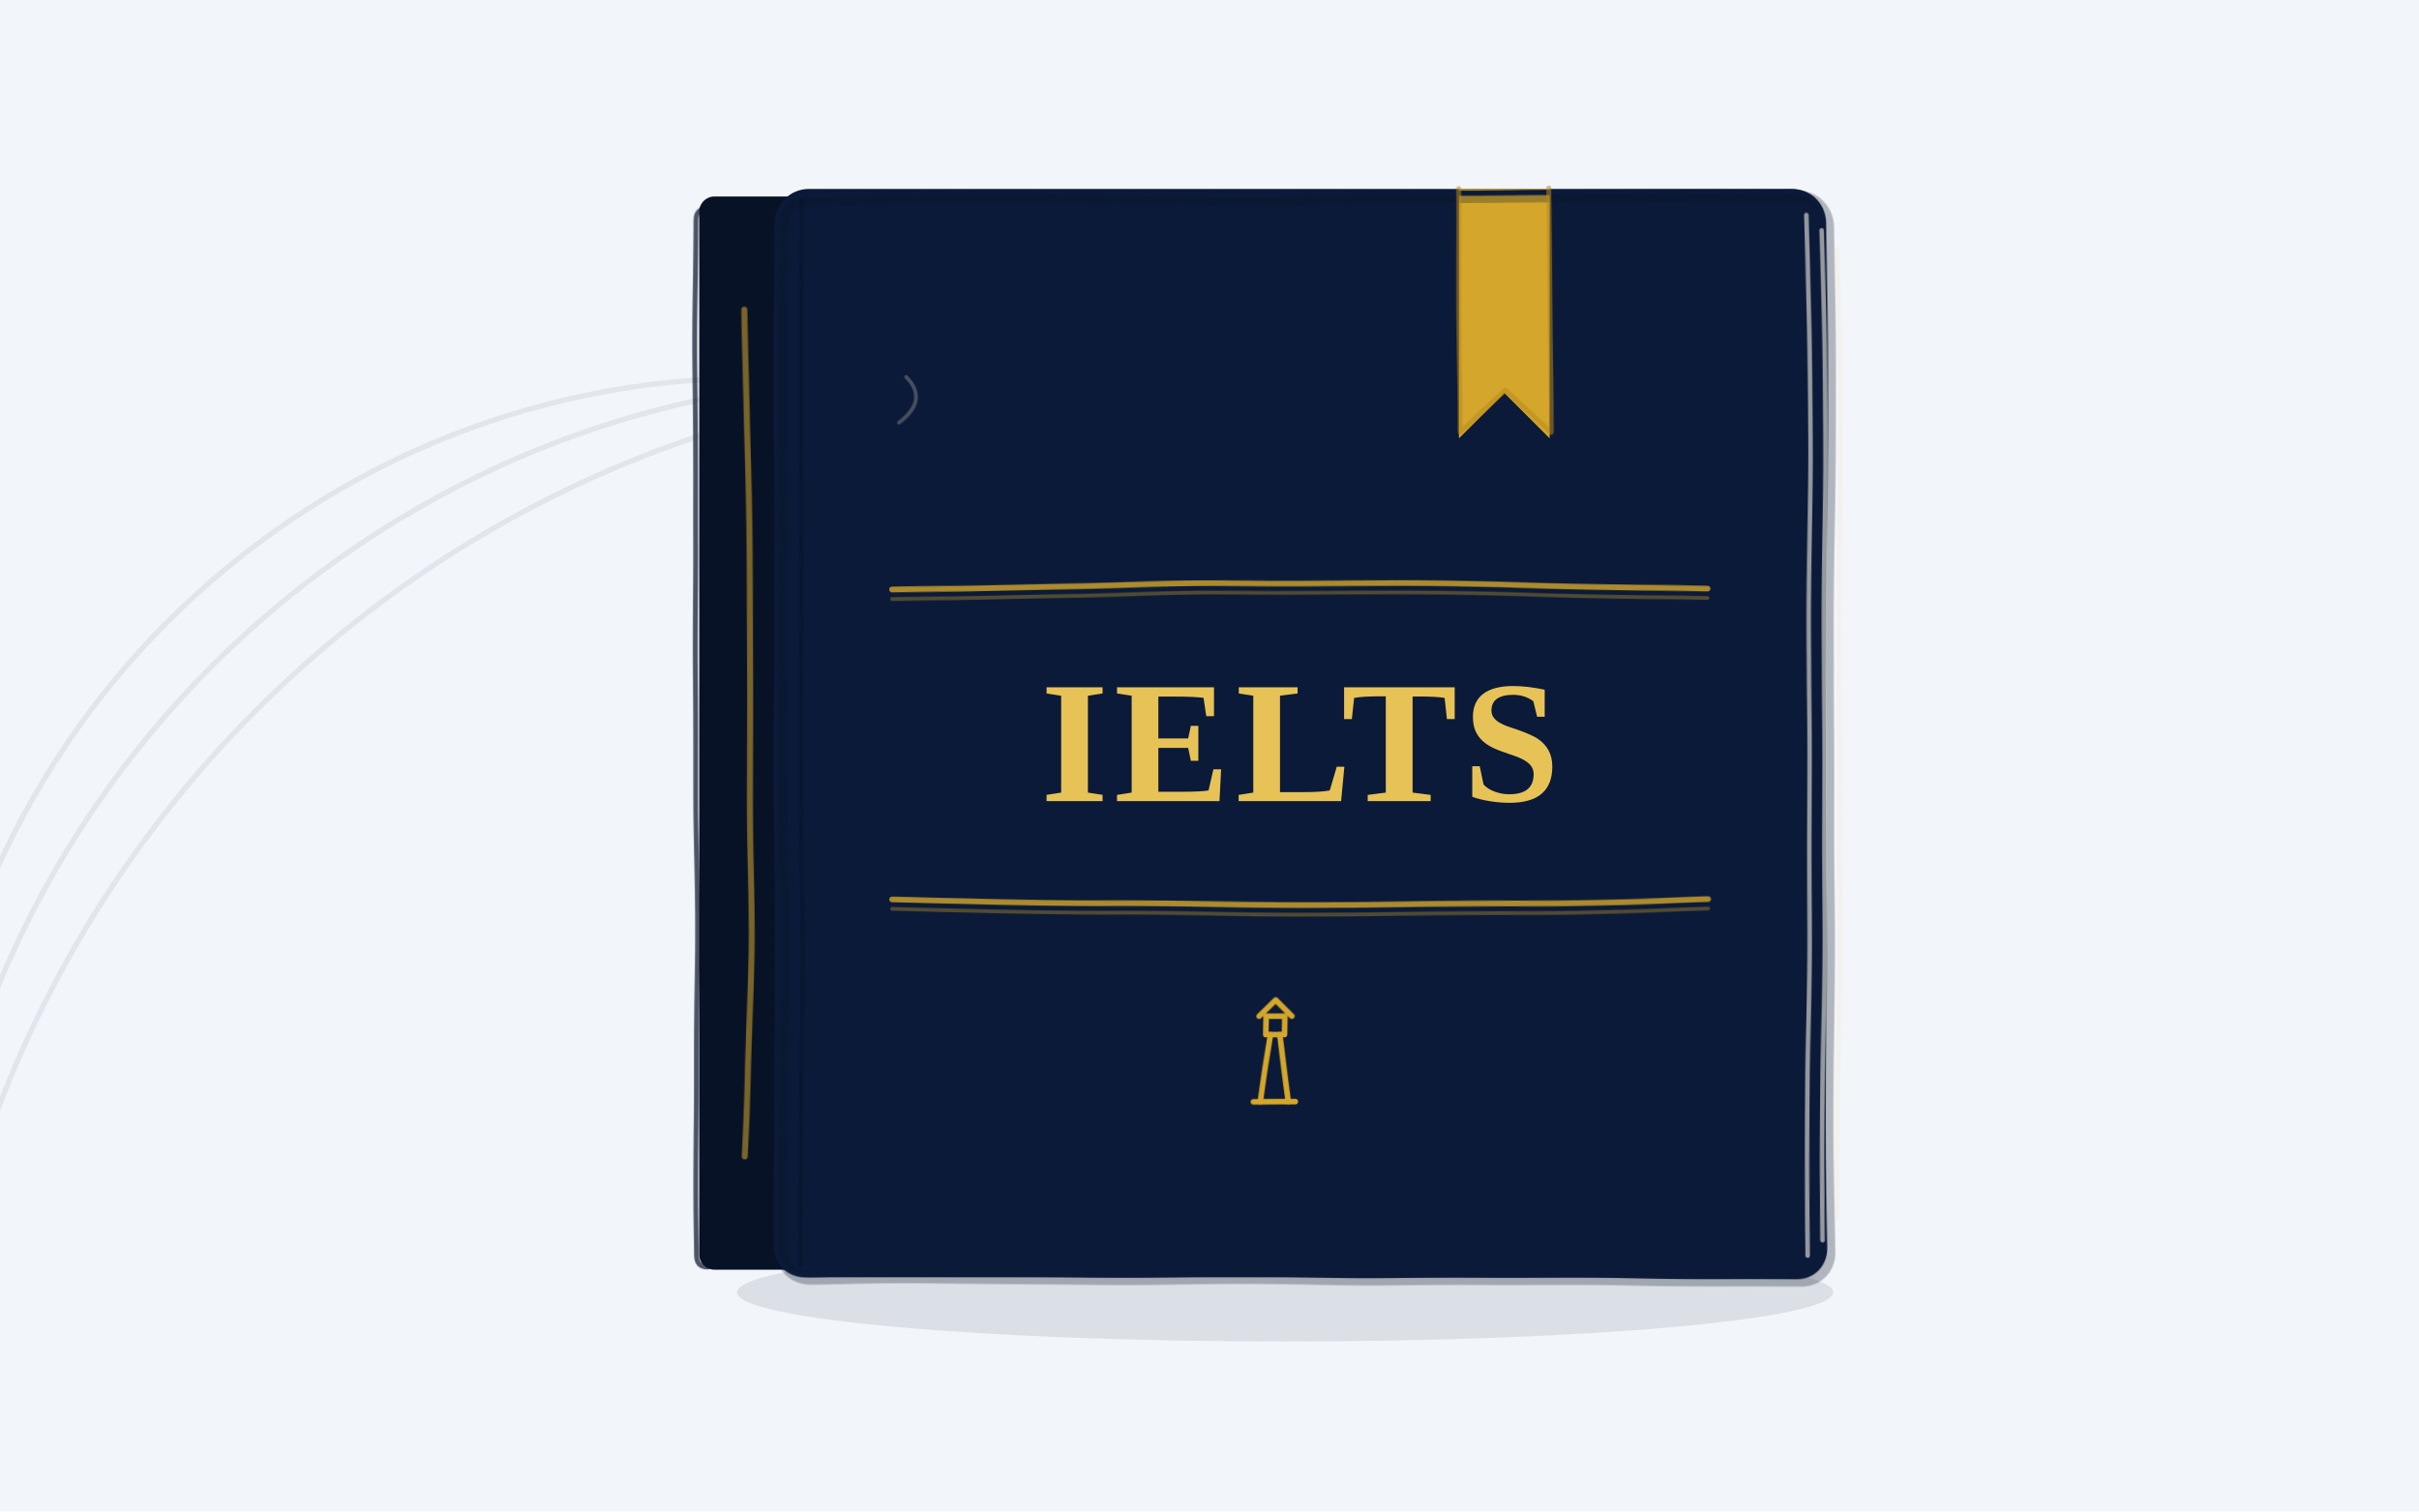
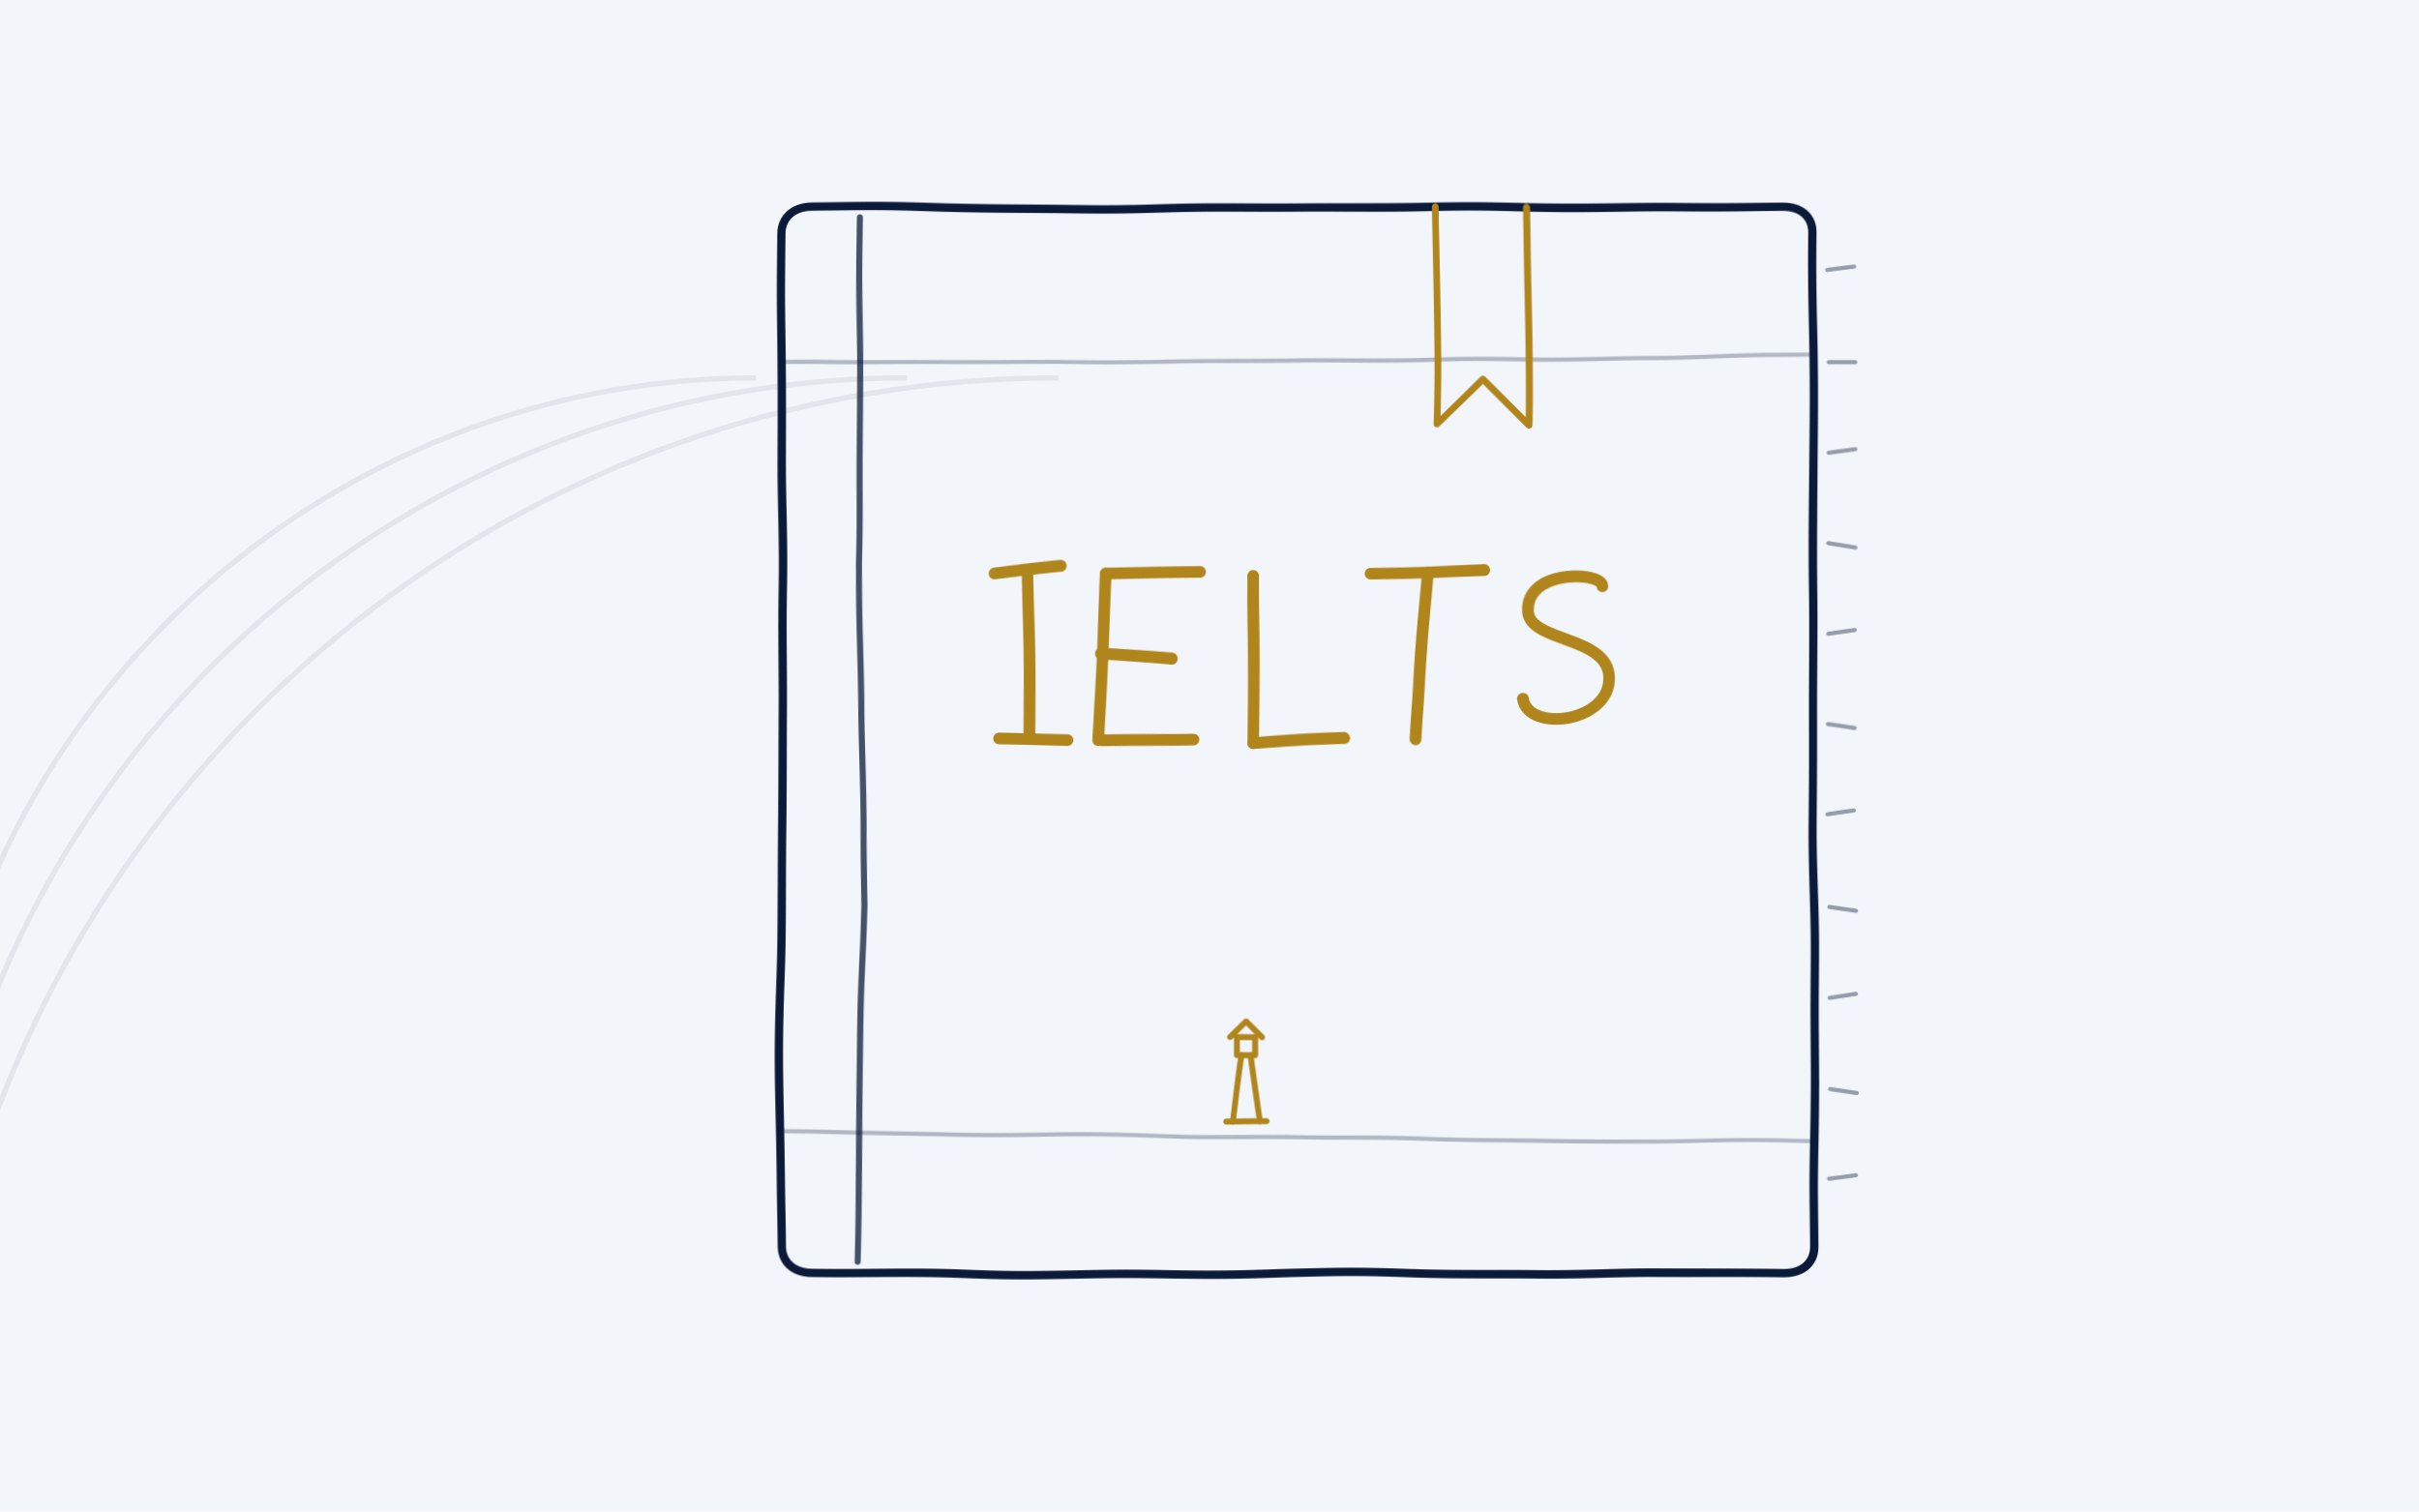
<svg xmlns="http://www.w3.org/2000/svg" viewBox="0 0 640 400" width="640" height="400">
  <defs>
    <filter id="bookInk" x="-20%" y="-20%" width="140%" height="140%">
-       <feTurbulence type="fractalNoise" baseFrequency="0.014" numOctaves="2" seed="9" result="n" />
-       <feDisplacementMap in="SourceGraphic" in2="n" scale="1.7" />
+       <feTurbulence type="fractalNoise" baseFrequency="0.016" numOctaves="2" seed="9" result="n" />
+       <feDisplacementMap in="SourceGraphic" in2="n" scale="2.2" />
    </filter>
  </defs>
  <rect width="640" height="400" fill="#f2f5fa" />
  <g fill="none" stroke="#0b1a38" stroke-opacity="0.07" stroke-width="1.4">
    <path d="M-20 400 A 300 300 0 0 1 280 100" />
    <path d="M-20 360 A 260 260 0 0 1 240 100" />
    <path d="M-20 320 A 220 220 0 0 1 200 100" />
  </g>
-   <ellipse cx="340" cy="342" rx="145" ry="13" fill="#0b1a38" opacity=".1" />
-   <rect x="185" y="52" width="28" height="284" rx="4" fill="#081226" />
-   <rect x="205" y="50" width="278" height="288" rx="9" fill="#0b1a38" />
-   <path d="M410 50 L410 116 L398 104 L386 116 L386 50 Z" fill="#d4a72c" />
  <g filter="url(#bookInk)" fill="none" stroke-linecap="round" stroke-linejoin="round">
-     <path d="M213 51.5C209 51.5 205.5 54.5 205.5 59L205.5 330C205.5 334.5 209 337.5 213.5 337.5L475 337.5C479.5 337.5 482.5 334 482.5 330L482.5 59C482.5 54.5 479 51 474.5 51Z" stroke="#081226" stroke-width="3" stroke-opacity=".28" transform="translate(1.3,1.1)" />
-     <path d="M213 51.5C209 51.5 205.5 54.5 205.5 59L205.5 330C205.5 334.5 209 337.5 213.5 337.5L475 337.5C479.5 337.5 482.5 334 482.5 330L482.5 59C482.5 54.5 479 51 474.5 51Z" stroke="#0b1a38" stroke-width="1.4" />
-     <path d="M186 55C184 56 184 57 184 59L184 332C184 334 185 335 187 335" stroke="#081226" stroke-width="1.3" stroke-opacity=".7" />
-     <path d="M212 53L212 335" stroke="#081226" stroke-width="1.1" stroke-opacity=".5" />
-     <path d="M197 82C199 150 199 260 197 306" stroke="#d4a72c" stroke-width="1.6" stroke-opacity=".55" />
-     <path d="M410 50L410 114 398 103 386 114 386 50" stroke="#b8891c" stroke-width="1.3" stroke-opacity=".55" />
-     <g stroke="#f4efe3" stroke-width="1.2" stroke-opacity=".6">
-       <path d="M486 66C487 130 487 260 486 322" />
-       <path d="M482 61C483 130 483 260 482 328" />
-       <path d="M478 57C479 130 479 260 478 332" />
+     <path d="M215 55C210 55 207 58 207 62L207 330C207 334 210 337 215 337L472 337C477 337 480 334 480 330L480 62C480 58 477 55 472 55Z" stroke="#0b1a38" stroke-width="2.2" />
+     <path d="M228 58L227 149 229 240 227 334" stroke="#0b1a38" stroke-width="1.6" stroke-opacity=".75" />
+     <path d="M207 96L480 94" stroke="#0b1a38" stroke-width="1.1" stroke-opacity=".28" />
+     <path d="M207 300L480 302" stroke="#0b1a38" stroke-width="1.1" stroke-opacity=".28" />
+     <g stroke="#0b1a38" stroke-width="1.1" stroke-opacity=".4">
+       <path d="M484 72L491 71" />
+       <path d="M484 96L491 96" />
+       <path d="M484 120L491 119" />
+       <path d="M484 144L491 145" />
+       <path d="M484 168L491 167" />
+       <path d="M484 192L491 193" />
+       <path d="M484 216L491 215" />
+       <path d="M484 240L491 241" />
+       <path d="M484 264L491 263" />
+       <path d="M484 288L491 289" />
+       <path d="M484 312L491 311" />
    </g>
-     <path d="M236 156C310 154 380 154 452 156" stroke="#d4a72c" stroke-width="1.5" stroke-opacity=".8" />
-     <path d="M236 158.5C310 156.5 380 156.5 452 158.5" stroke="#d4a72c" stroke-width="1" stroke-opacity=".35" />
-     <path d="M236 238C310 240 380 240 452 238" stroke="#d4a72c" stroke-width="1.5" stroke-opacity=".8" />
-     <path d="M236 240.5C310 242.5 380 242.5 452 240.5" stroke="#d4a72c" stroke-width="1" stroke-opacity=".35" />
-     <path d="M240 100Q246 106 238 112" stroke="#f4efe3" stroke-width="1" stroke-opacity=".25" />
-     <g transform="translate(320,262) scale(0.62)" stroke="#d4a72c" stroke-width="2.4">
+     <path d="M404 55L404 112 392 100 380 112 380 55" stroke="#b0851b" stroke-width="1.8" />
+     <g transform="translate(313,268) scale(0.6)" stroke="#b0851b" stroke-width="2.6">
      <path d="M22 48 Q24 33 26 19" />
      <path d="M34 48 Q32 33 30 19" />
      <path d="M19 48 L37 48" />
      <path d="M25 19 L31 19" />
      <path d="M24 19 L24 11 L32 11 L32 19" />
      <path d="M21 11 L28 4 L35 11" />
    </g>
+     <g stroke="#b0851b" stroke-width="3.1">
+       <g transform="translate(255,150) rotate(-2)">
+         <path d="M8 2 L26 1" />
+         <path d="M17 2 L16 46" />
+         <path d="M8 46 L26 47" />
+       </g>
+       <g transform="translate(288,149) rotate(1.5)">
+         <path d="M5 3 L4 47" />
+         <path d="M5 3 L30 2" />
+         <path d="M4 24 L23 25" />
+         <path d="M5 47 L29 46" />
+       </g>
+       <g transform="translate(326,150) rotate(-1)">
+         <path d="M6 3 L5 47" />
+         <path d="M5 47 L29 46" />
+       </g>
+       <g transform="translate(361,149) rotate(2)">
+         <path d="M2 3 L32 1" />
+         <path d="M17 2 L15 46" />
+       </g>
+       <g transform="translate(398,150) rotate(-1.5)">
+         <path d="M26 6C26 2 6 1 6 12C6 20 27 19 27 30C27 42 5 44 4 35" />
+       </g>
+     </g>
  </g>
-   <text x="344" y="212" text-anchor="middle" font-family="Georgia,'Times New Roman',serif" font-weight="700" font-size="46" fill="#e7c257" letter-spacing="1.5">IELTS</text>
</svg>
